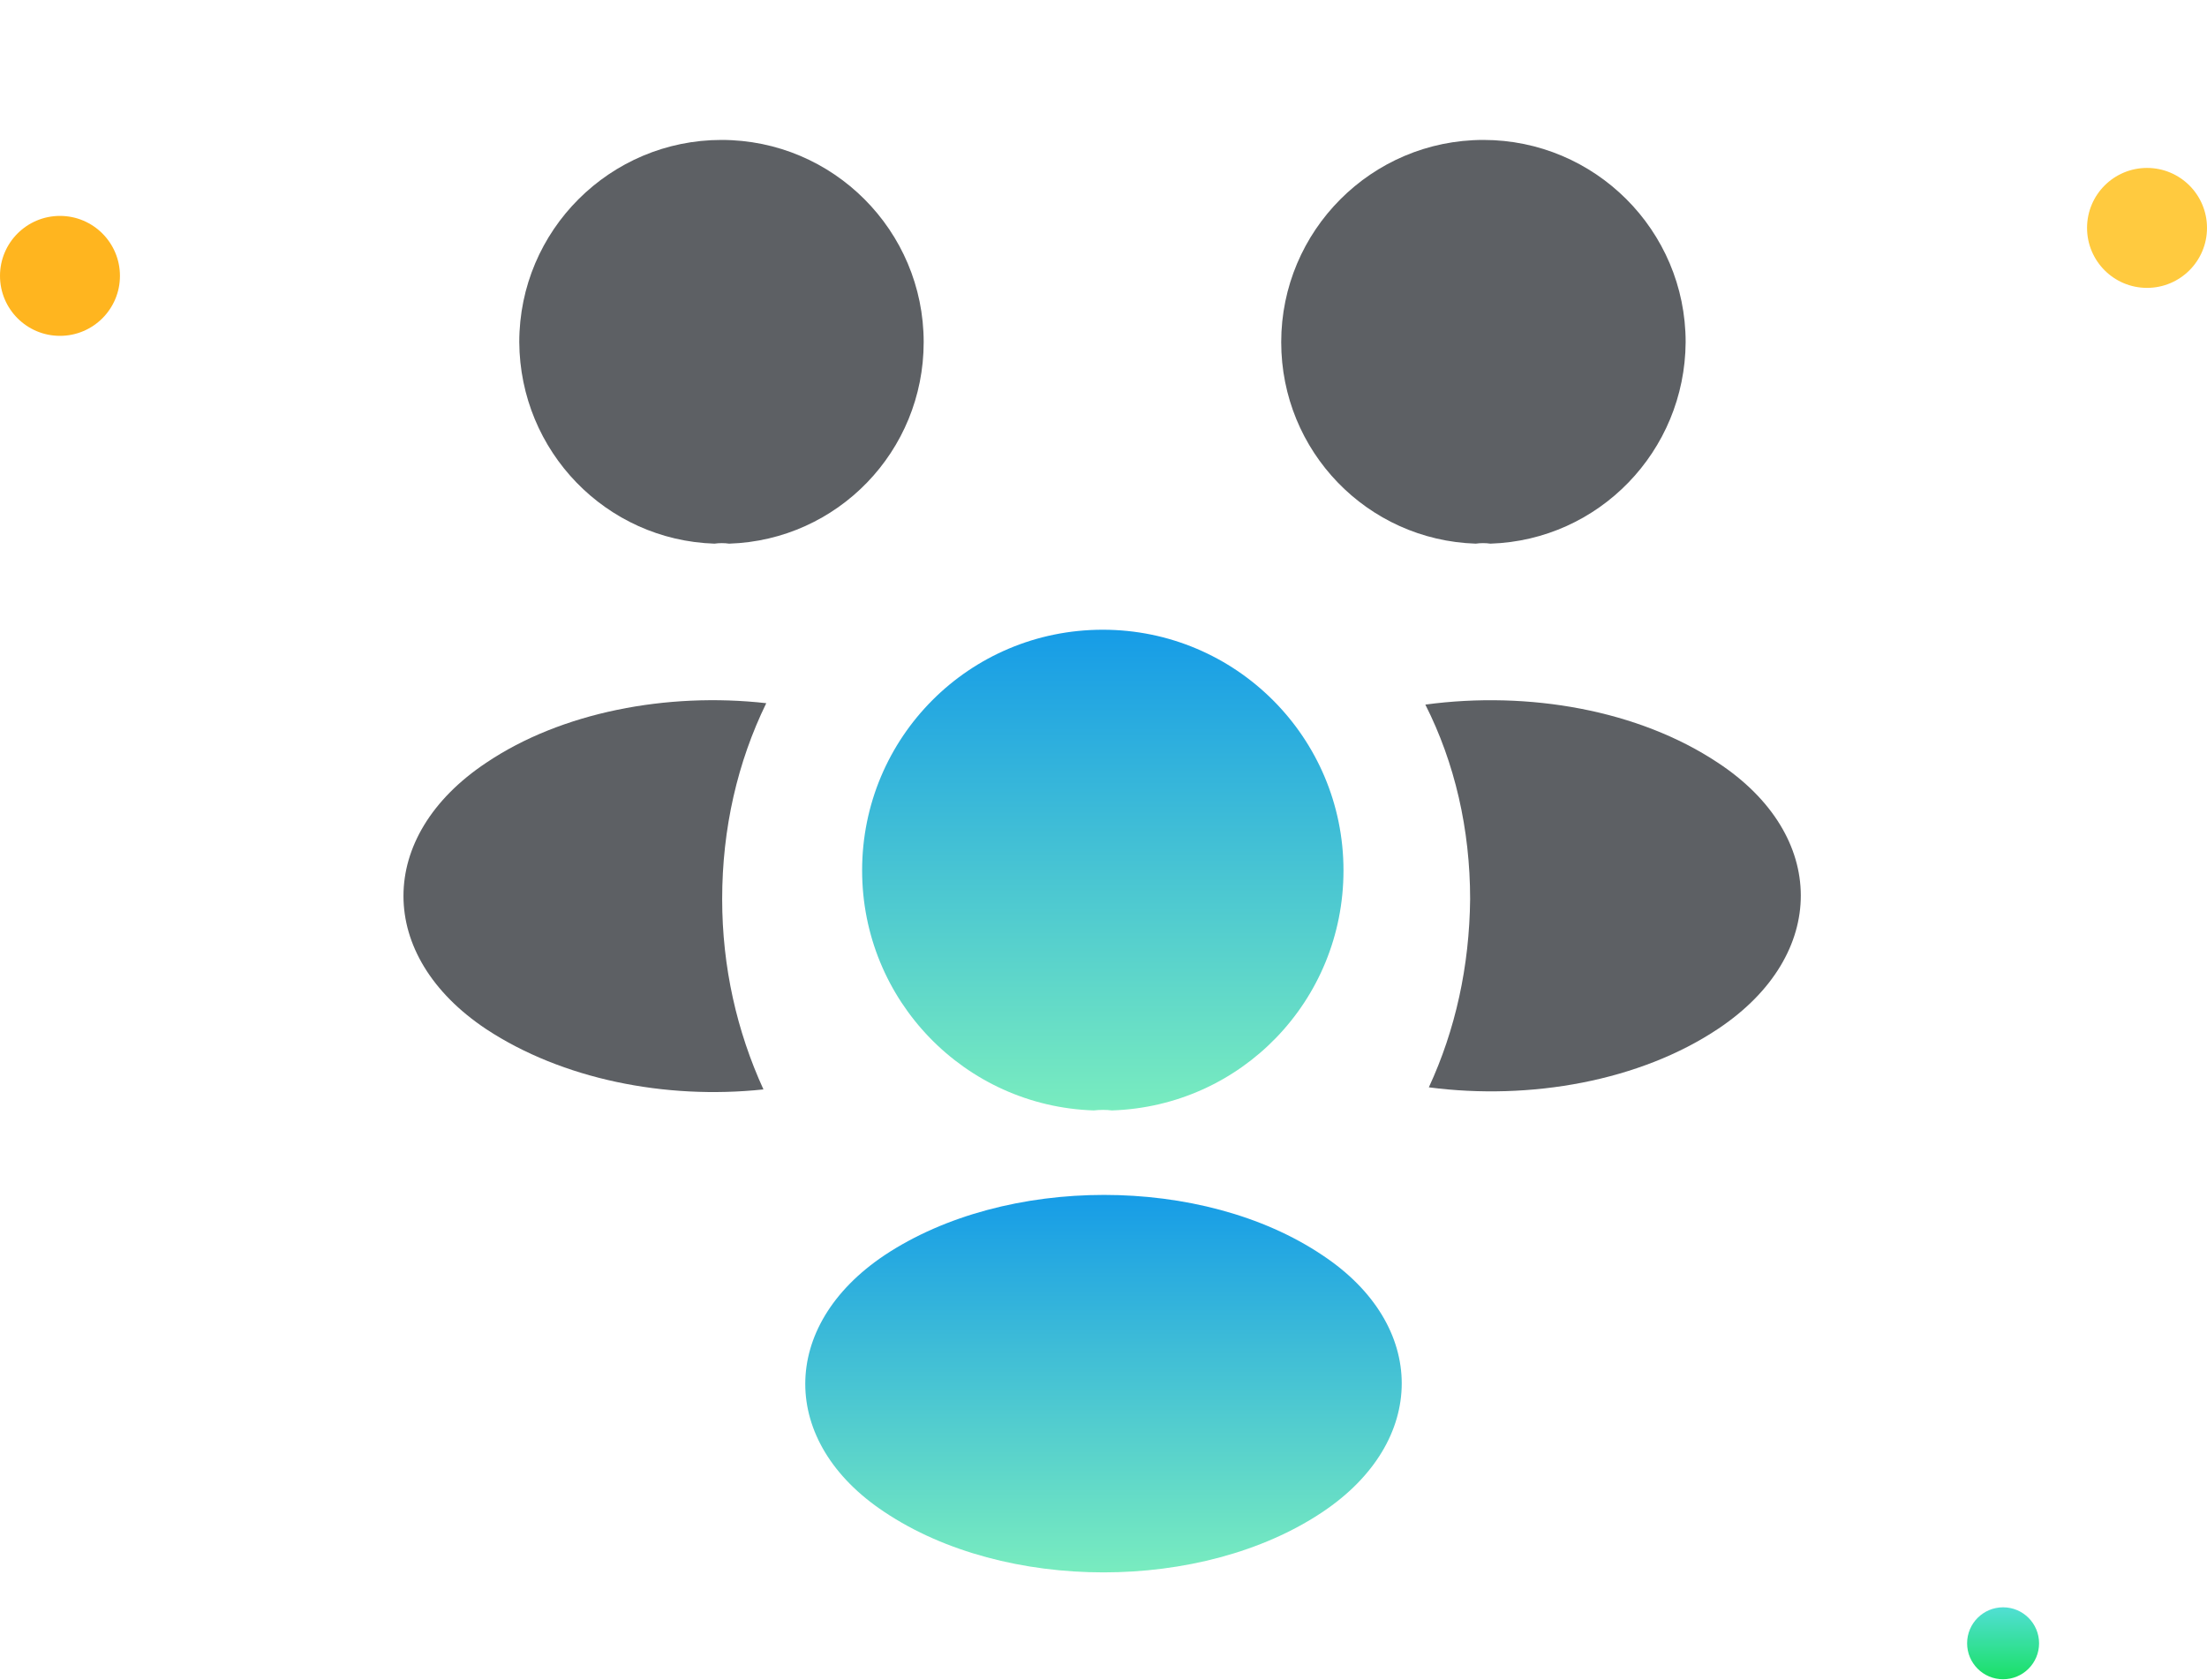
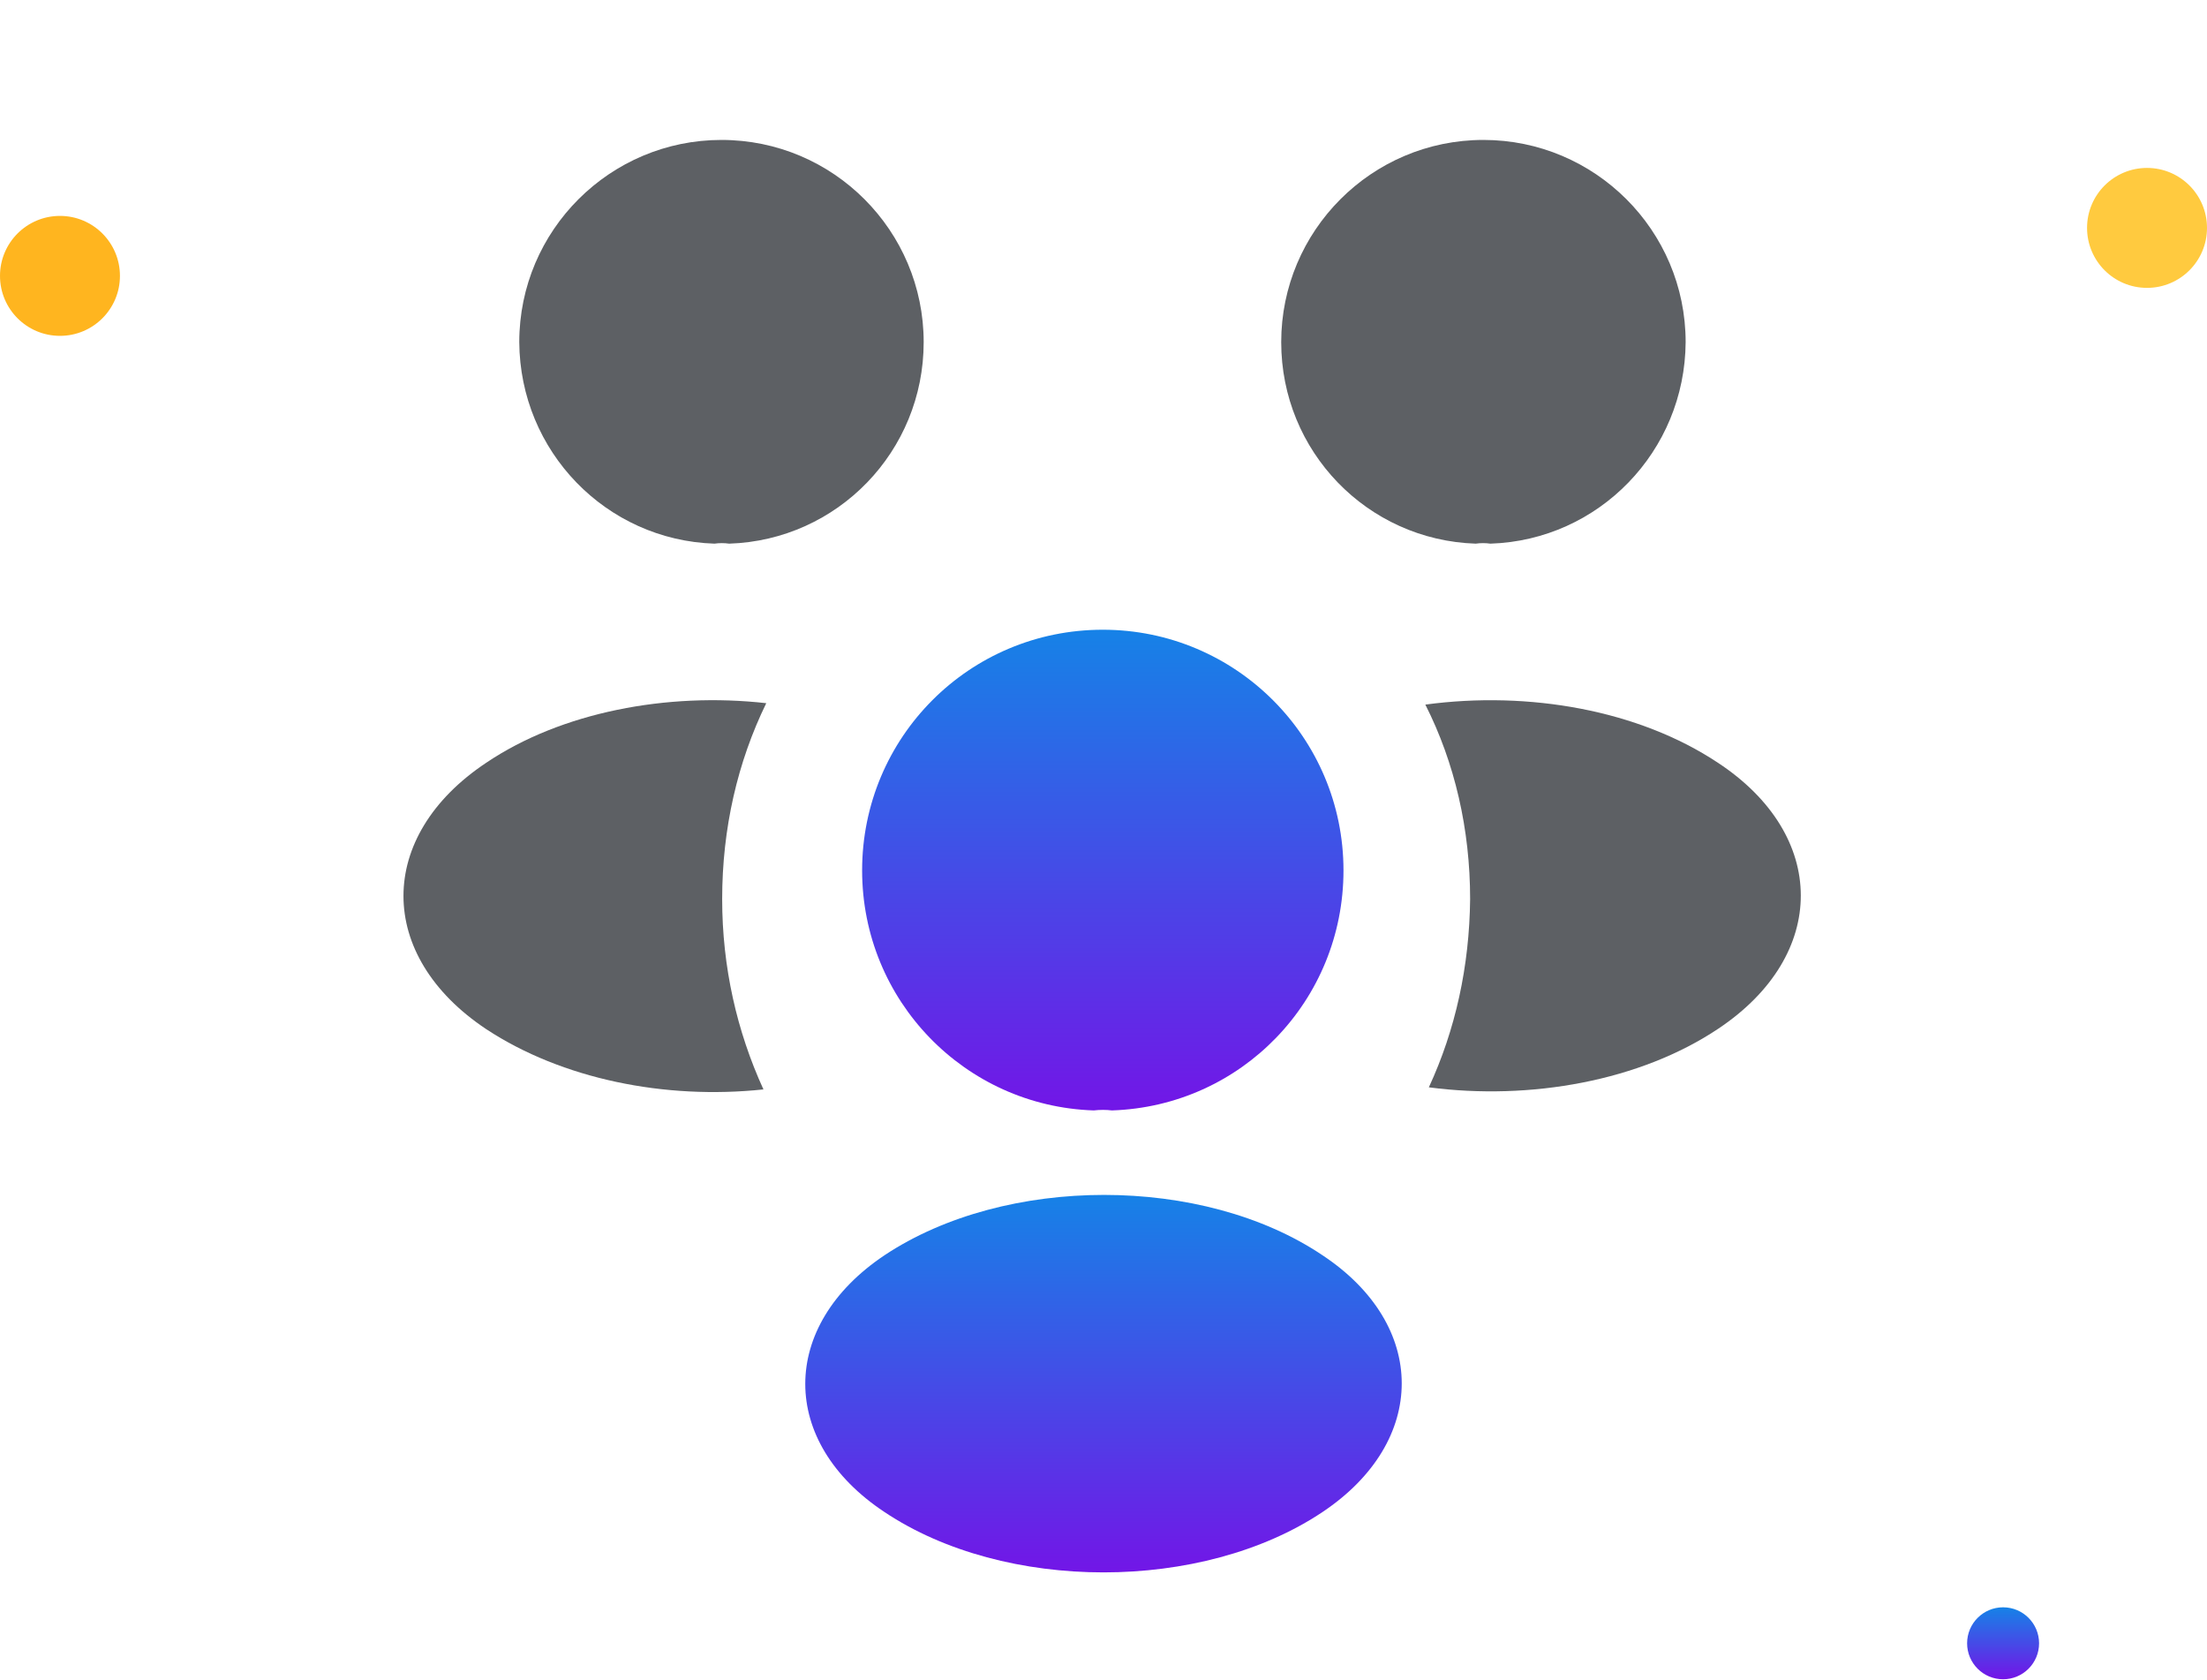
<svg xmlns="http://www.w3.org/2000/svg" width="92" height="70" viewBox="0 0 92 70" fill="none">
  <path d="M62.129 22.662C61.925 22.633 61.721 22.633 61.517 22.662C56.996 22.516 53.408 18.812 53.408 14.262C53.408 9.625 57.171 5.833 61.838 5.833C66.475 5.833 70.267 9.596 70.267 14.262C70.238 18.812 66.65 22.516 62.129 22.662Z" fill="#5D6064" />
  <path d="M71.637 42.875C68.371 45.063 63.791 45.879 59.562 45.325C60.671 42.934 61.254 40.279 61.283 37.479C61.283 34.563 60.642 31.792 59.416 29.371C63.733 28.788 68.312 29.604 71.608 31.792C76.216 34.825 76.216 39.813 71.637 42.875Z" fill="#5D6064" />
  <path d="M29.784 22.662C29.988 22.633 30.192 22.633 30.396 22.662C34.917 22.516 38.504 18.812 38.504 14.262C38.504 9.625 34.742 5.833 30.075 5.833C25.438 5.833 21.646 9.596 21.646 14.262C21.675 18.812 25.263 22.516 29.784 22.662Z" fill="#5D6064" />
  <path d="M30.104 37.479C30.104 40.308 30.717 42.992 31.825 45.412C27.713 45.85 23.425 44.975 20.275 42.904C15.667 39.842 15.667 34.854 20.275 31.791C23.396 29.691 27.8 28.846 31.942 29.312C30.746 31.762 30.104 34.533 30.104 37.479Z" fill="#5D6064" />
  <path d="M46.35 46.288C46.117 46.258 45.854 46.258 45.592 46.288C40.225 46.112 35.938 41.708 35.938 36.283C35.938 30.742 40.4 26.25 45.971 26.25C51.513 26.25 56.004 30.742 56.004 36.283C56.004 41.708 51.746 46.112 46.35 46.288Z" fill="url(#paint0_linear_3779_12904)" />
  <path d="M36.871 52.325C32.467 55.271 32.467 60.113 36.871 63.029C41.888 66.383 50.113 66.383 55.129 63.029C59.533 60.084 59.533 55.242 55.129 52.325C50.142 48.971 41.917 48.971 36.871 52.325Z" fill="url(#paint1_linear_3779_12904)" />
  <path d="M87 9.5C87 10.881 88.119 12 89.5 12C90.881 12 92 10.881 92 9.5C92 8.119 90.881 7 89.5 7C88.119 7 87 8.119 87 9.5Z" fill="#FFCA3F" />
  <path d="M82 68.5C82 69.328 82.672 70 83.5 70C84.328 70 85 69.328 85 68.5C85 67.672 84.328 67 83.5 67C82.672 67 82 67.672 82 68.5Z" fill="url(#paint2_linear_3779_12904)" />
  <path d="M-1.56026e-07 11.5C-2.42197e-07 12.881 1.119 14 2.5 14C3.881 14 5 12.881 5 11.5C5 10.119 3.881 9 2.5 9C1.119 9 -6.98554e-08 10.119 -1.56026e-07 11.5Z" fill="#FFB51F" />
  <defs>
    <linearGradient id="paint0_linear_3779_12904" x1="45.971" y1="26.25" x2="45.971" y2="46.288" gradientUnits="userSpaceOnUse">
-       <stop stop-color="#169CE7" />
-       <stop offset="1" stop-color="#79ECBF" />
+       <stop stop-color="#1682E7" />
+       <stop offset="1" stop-color="#7216E7" />
    </linearGradient>
    <linearGradient id="paint1_linear_3779_12904" x1="46" y1="49.81" x2="46" y2="65.545" gradientUnits="userSpaceOnUse">
-       <stop stop-color="#169CE7" />
-       <stop offset="1" stop-color="#79ECBF" />
+       <stop stop-color="#1682E7" />
+       <stop offset="1" stop-color="#7216E7" />
    </linearGradient>
    <linearGradient id="paint2_linear_3779_12904" x1="83.484" y1="67.011" x2="83.484" y2="69.922" gradientUnits="userSpaceOnUse">
-       <stop stop-color="#51DFD4" />
-       <stop offset="1" stop-color="#1BE068" />
+       <stop stop-color="#1682E7" />
+       <stop offset="1" stop-color="#7216E7" />
    </linearGradient>
  </defs>
</svg>
